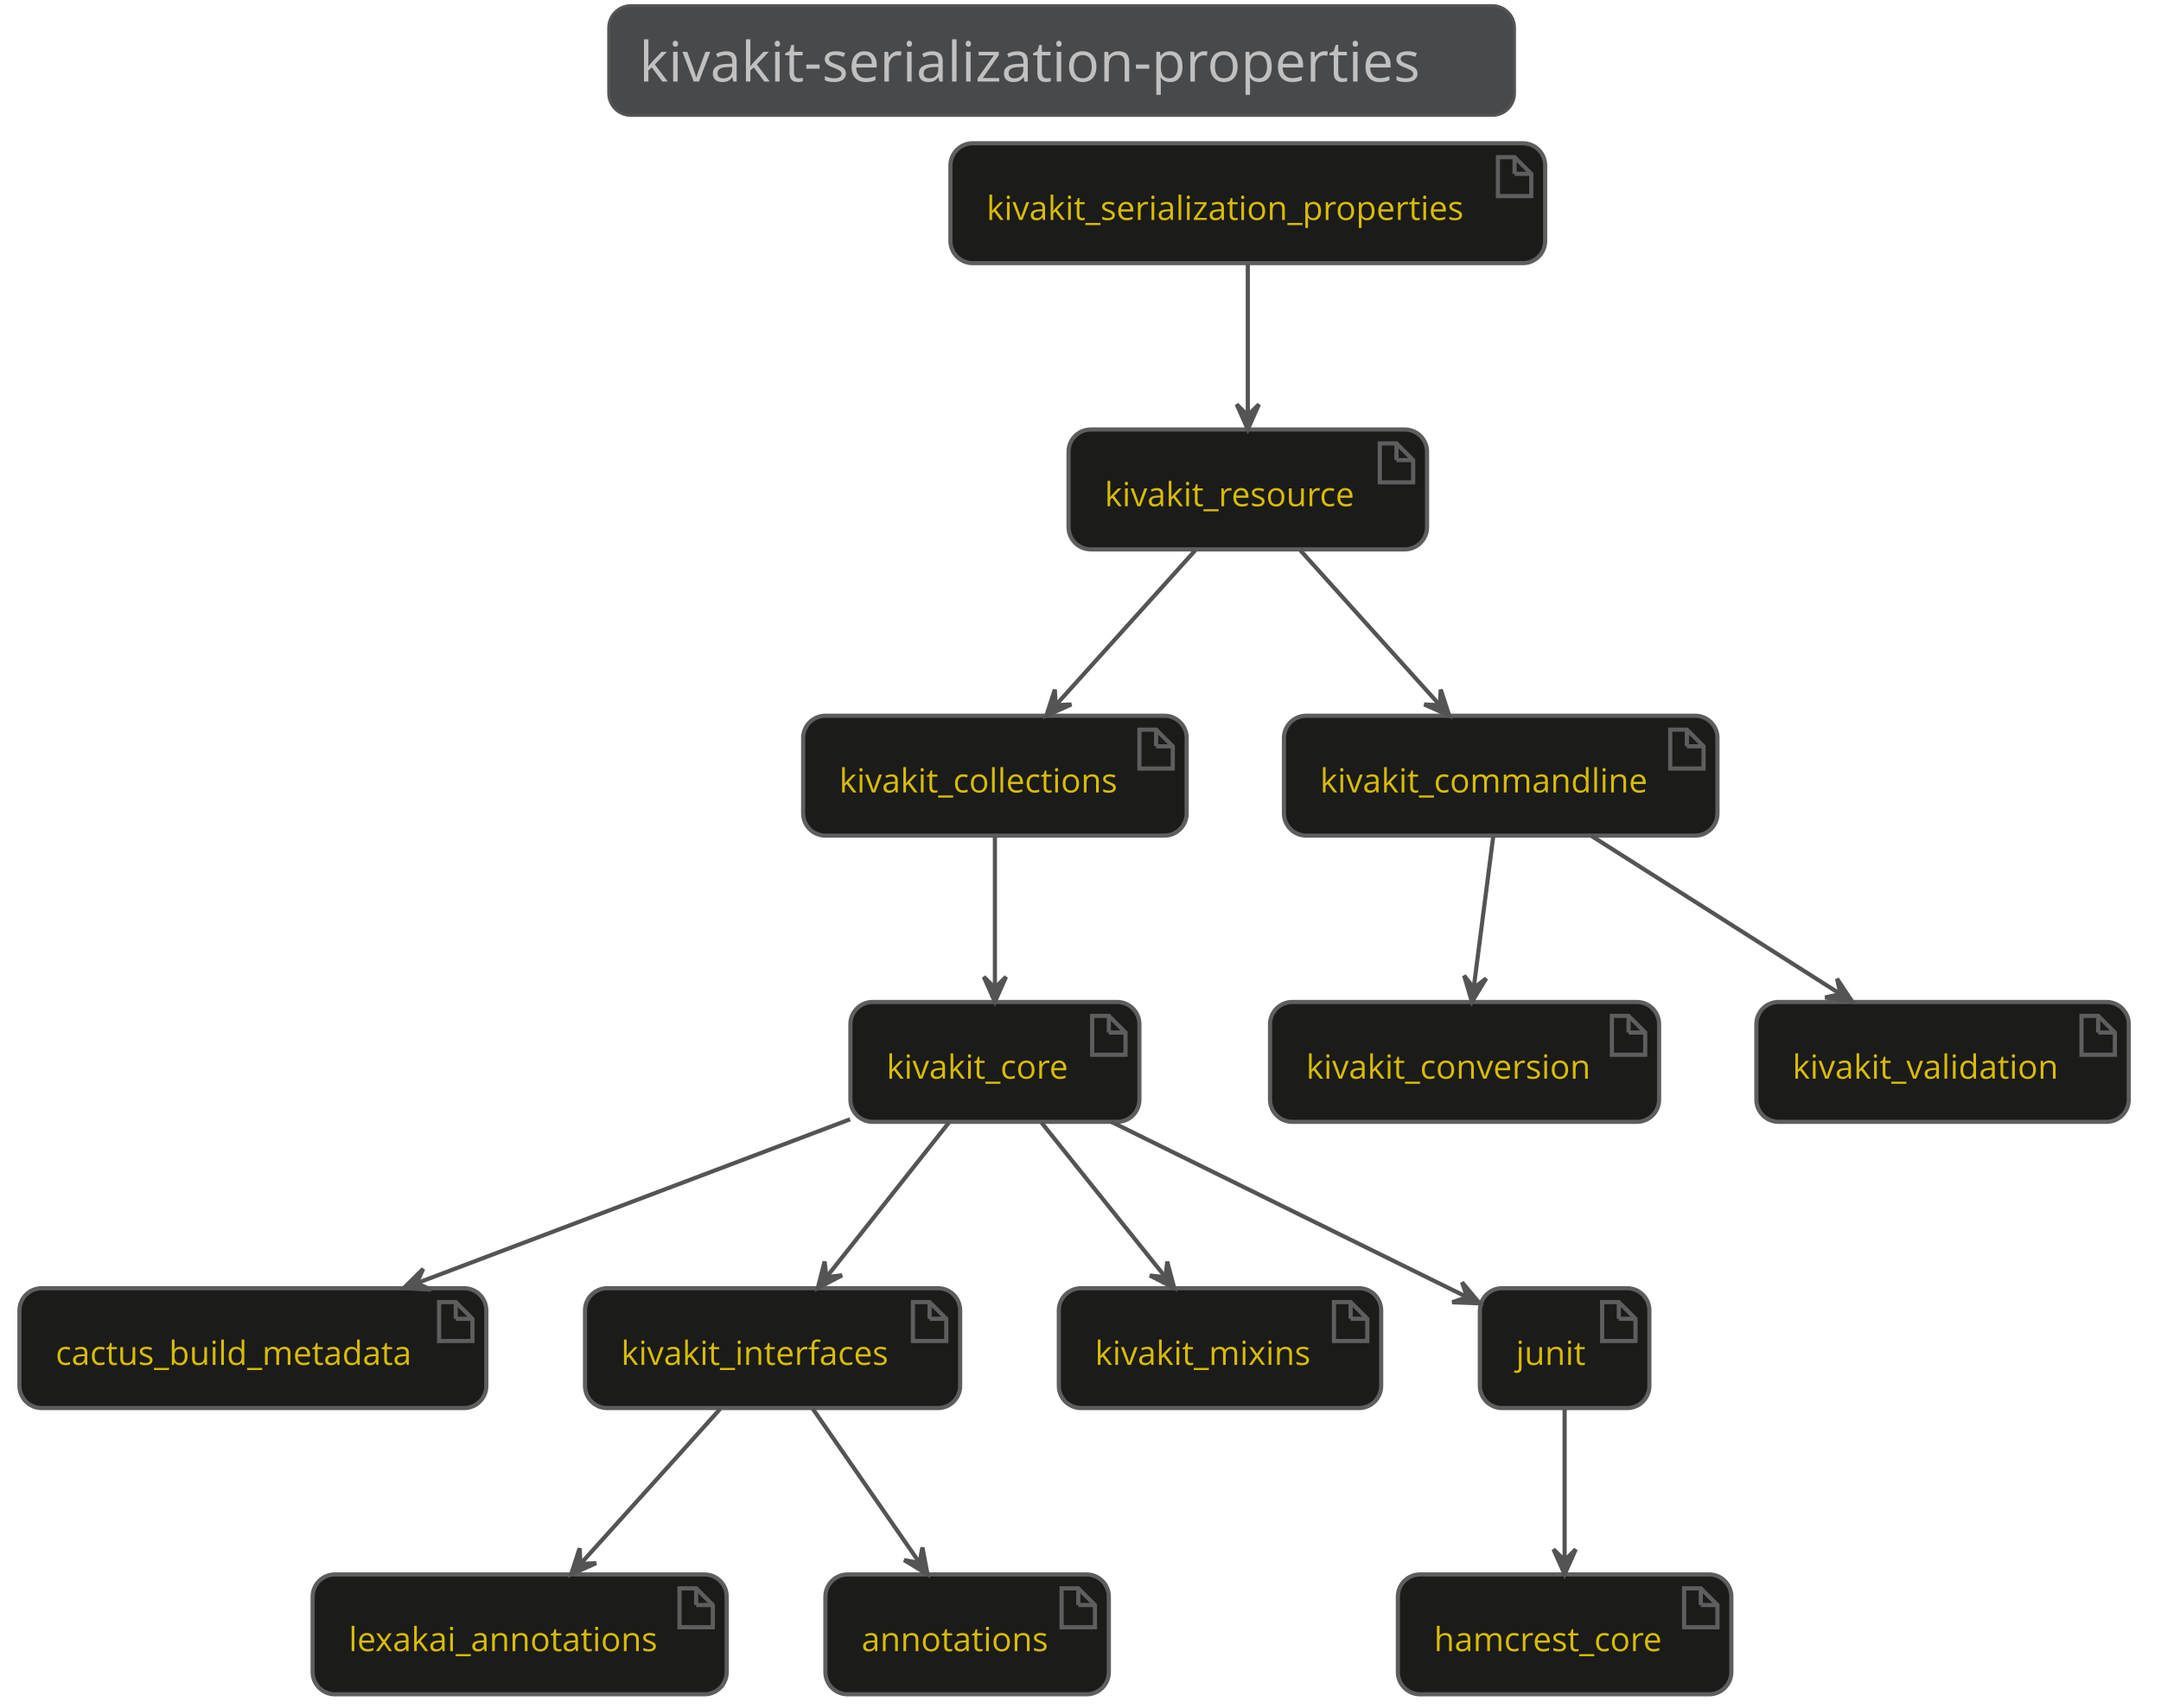
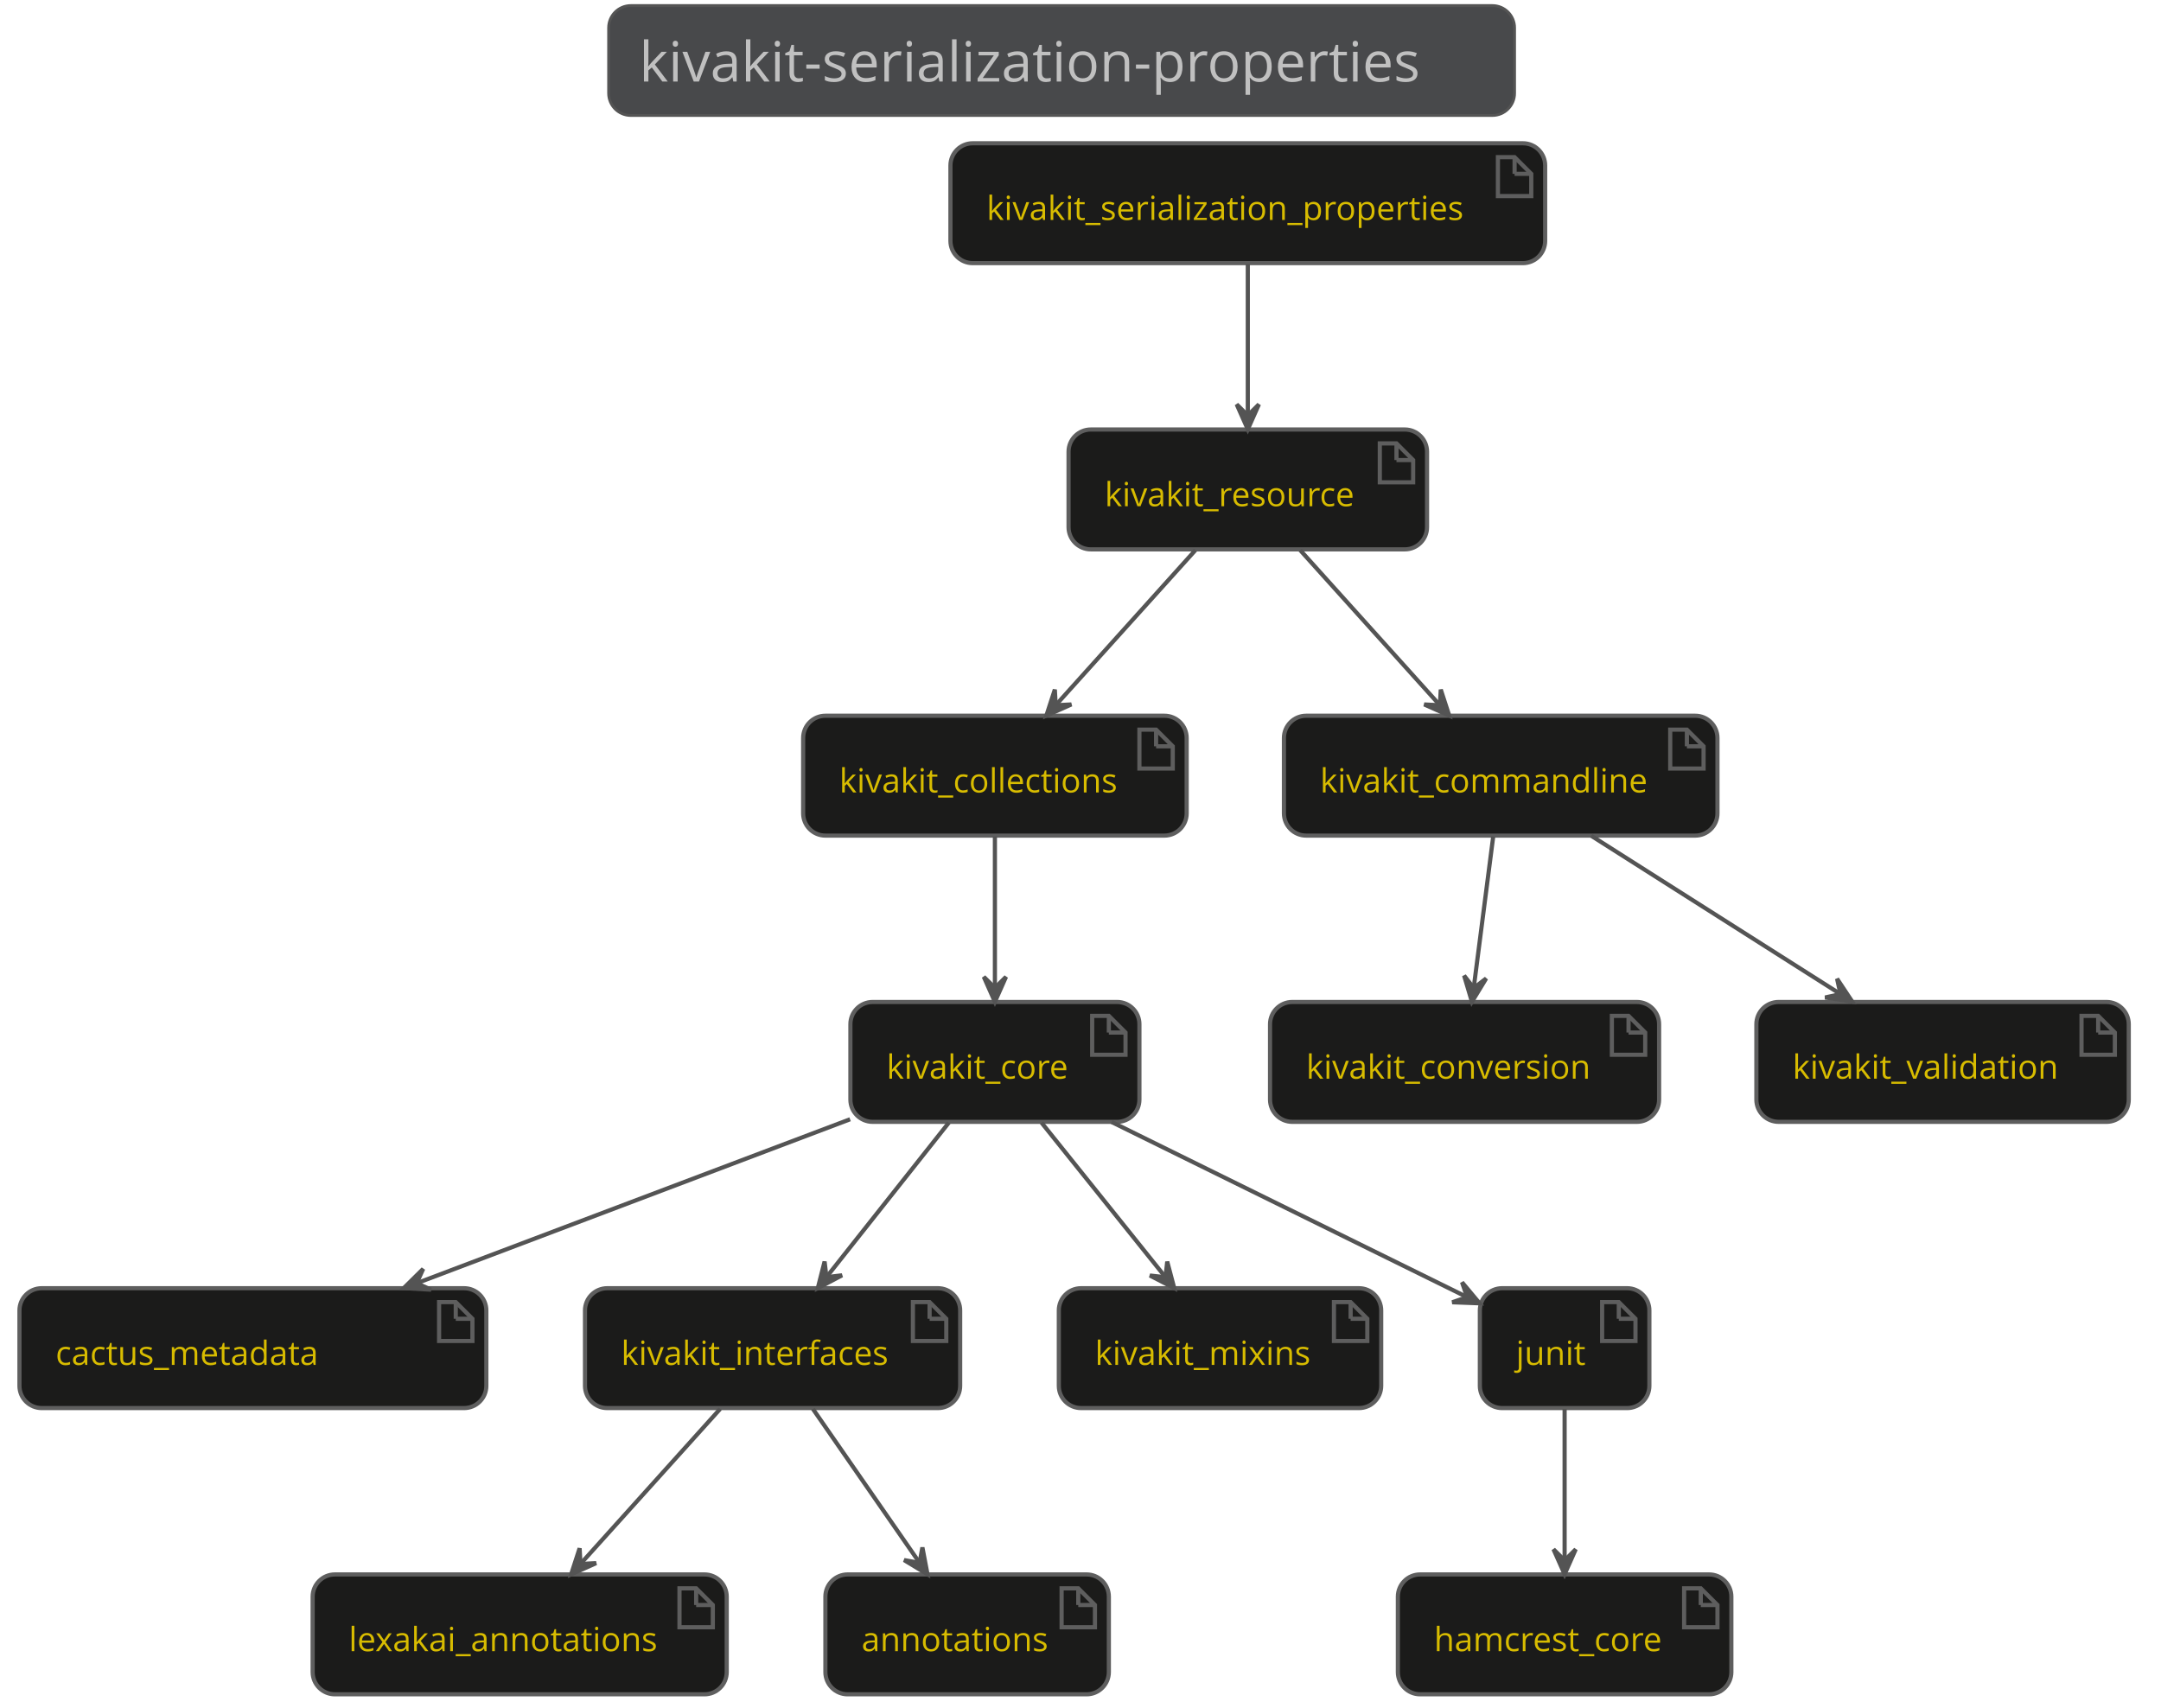
<svg xmlns="http://www.w3.org/2000/svg" contentScriptType="application/ecmascript" contentStyleType="text/css" height="640.625px" preserveAspectRatio="none" style="width:810px;height:640px;background:#333333;" version="1.1" viewBox="0 0 810 640" width="810.417px" zoomAndPan="magnify">
  <defs />
  <g>
    <rect fill="#48494B" height="41.203" rx="8.333" ry="8.333" style="stroke:#545454;stroke-width:1.042;" width="339.583" x="228.125" y="2.083" />
    <text fill="#C0C0C0" font-family="Open Sans,Avenir,Nunito,Arial,Helvetica,SansSerif" font-size="20.833" lengthAdjust="spacing" textLength="316.667" x="239.583" y="30.558">kivakit-serialization-properties</text>
    <rect fill="#1B1B1A" height="44.93" rx="8.333" ry="8.333" style="stroke:#5E5E5E;stroke-width:1.562;" width="175" x="7.292" y="482.87" />
    <polygon fill="#1B1B1A" points="164.583,488.078,164.583,502.661,177.083,502.661,177.083,494.328,170.833,488.078,164.583,488.078" style="stroke:#5E5E5E;stroke-width:1.562;" />
    <line style="stroke:#5E5E5E;stroke-width:1.562;" x1="170.833" x2="170.833" y1="488.078" y2="494.328" />
    <line style="stroke:#5E5E5E;stroke-width:1.562;" x1="177.083" x2="170.833" y1="494.328" y2="494.328" />
-     <text fill="#D8BC00" font-family="Open Sans,Avenir,Nunito,Arial,Helvetica,SansSerif" font-size="12.5" lengthAdjust="spacing" textLength="137.5" x="20.833" y="511.621">cactus_build_metadata</text>
+     <text fill="#D8BC00" font-family="Open Sans,Avenir,Nunito,Arial,Helvetica,SansSerif" font-size="12.5" lengthAdjust="spacing" textLength="137.5" x="20.833" y="511.621">cactus_metadata</text>
    <rect fill="#1B1B1A" height="44.93" rx="8.333" ry="8.333" style="stroke:#5E5E5E;stroke-width:1.562;" width="143.75" x="301.042" y="268.286" />
    <polygon fill="#1B1B1A" points="427.083,273.495,427.083,288.078,439.583,288.078,439.583,279.745,433.333,273.495,427.083,273.495" style="stroke:#5E5E5E;stroke-width:1.562;" />
    <line style="stroke:#5E5E5E;stroke-width:1.562;" x1="433.333" x2="433.333" y1="273.495" y2="279.745" />
    <line style="stroke:#5E5E5E;stroke-width:1.562;" x1="439.583" x2="433.333" y1="279.745" y2="279.745" />
    <text fill="#D8BC00" font-family="Open Sans,Avenir,Nunito,Arial,Helvetica,SansSerif" font-size="12.5" lengthAdjust="spacing" textLength="106.25" x="314.583" y="297.038">kivakit_collections</text>
    <rect fill="#1B1B1A" height="44.93" rx="8.333" ry="8.333" style="stroke:#5E5E5E;stroke-width:1.562;" width="162.5" x="481.25" y="268.286" />
    <polygon fill="#1B1B1A" points="626.042,273.495,626.042,288.078,638.542,288.078,638.542,279.745,632.292,273.495,626.042,273.495" style="stroke:#5E5E5E;stroke-width:1.562;" />
    <line style="stroke:#5E5E5E;stroke-width:1.562;" x1="632.292" x2="632.292" y1="273.495" y2="279.745" />
    <line style="stroke:#5E5E5E;stroke-width:1.562;" x1="638.542" x2="632.292" y1="279.745" y2="279.745" />
    <text fill="#D8BC00" font-family="Open Sans,Avenir,Nunito,Arial,Helvetica,SansSerif" font-size="12.5" lengthAdjust="spacing" textLength="125" x="494.792" y="297.038">kivakit_commandline</text>
    <rect fill="#1B1B1A" height="44.93" rx="8.333" ry="8.333" style="stroke:#5E5E5E;stroke-width:1.562;" width="145.833" x="476.042" y="375.578" />
    <polygon fill="#1B1B1A" points="604.167,380.786,604.167,395.37,616.667,395.37,616.667,387.036,610.417,380.786,604.167,380.786" style="stroke:#5E5E5E;stroke-width:1.562;" />
    <line style="stroke:#5E5E5E;stroke-width:1.562;" x1="610.417" x2="610.417" y1="380.786" y2="387.036" />
    <line style="stroke:#5E5E5E;stroke-width:1.562;" x1="616.667" x2="610.417" y1="387.036" y2="387.036" />
    <text fill="#D8BC00" font-family="Open Sans,Avenir,Nunito,Arial,Helvetica,SansSerif" font-size="12.5" lengthAdjust="spacing" textLength="108.333" x="489.583" y="404.329">kivakit_conversion</text>
    <rect fill="#1B1B1A" height="44.93" rx="8.333" ry="8.333" style="stroke:#5E5E5E;stroke-width:1.562;" width="108.333" x="318.75" y="375.578" />
    <polygon fill="#1B1B1A" points="409.375,380.786,409.375,395.37,421.875,395.37,421.875,387.036,415.625,380.786,409.375,380.786" style="stroke:#5E5E5E;stroke-width:1.562;" />
    <line style="stroke:#5E5E5E;stroke-width:1.562;" x1="415.625" x2="415.625" y1="380.786" y2="387.036" />
    <line style="stroke:#5E5E5E;stroke-width:1.562;" x1="421.875" x2="415.625" y1="387.036" y2="387.036" />
    <text fill="#D8BC00" font-family="Open Sans,Avenir,Nunito,Arial,Helvetica,SansSerif" font-size="12.5" lengthAdjust="spacing" textLength="70.833" x="332.292" y="404.329">kivakit_core</text>
    <rect fill="#1B1B1A" height="44.93" rx="8.333" ry="8.333" style="stroke:#5E5E5E;stroke-width:1.562;" width="140.625" x="219.271" y="482.87" />
    <polygon fill="#1B1B1A" points="342.188,488.078,342.188,502.661,354.688,502.661,354.688,494.328,348.438,488.078,342.188,488.078" style="stroke:#5E5E5E;stroke-width:1.562;" />
    <line style="stroke:#5E5E5E;stroke-width:1.562;" x1="348.438" x2="348.438" y1="488.078" y2="494.328" />
    <line style="stroke:#5E5E5E;stroke-width:1.562;" x1="354.688" x2="348.438" y1="494.328" y2="494.328" />
    <text fill="#D8BC00" font-family="Open Sans,Avenir,Nunito,Arial,Helvetica,SansSerif" font-size="12.5" lengthAdjust="spacing" textLength="103.125" x="232.812" y="511.621">kivakit_interfaces</text>
    <rect fill="#1B1B1A" height="44.93" rx="8.333" ry="8.333" style="stroke:#5E5E5E;stroke-width:1.562;" width="120.833" x="396.875" y="482.87" />
    <polygon fill="#1B1B1A" points="500,488.078,500,502.661,512.5,502.661,512.5,494.328,506.25,488.078,500,488.078" style="stroke:#5E5E5E;stroke-width:1.562;" />
    <line style="stroke:#5E5E5E;stroke-width:1.562;" x1="506.25" x2="506.25" y1="488.078" y2="494.328" />
    <line style="stroke:#5E5E5E;stroke-width:1.562;" x1="512.5" x2="506.25" y1="494.328" y2="494.328" />
    <text fill="#D8BC00" font-family="Open Sans,Avenir,Nunito,Arial,Helvetica,SansSerif" font-size="12.5" lengthAdjust="spacing" textLength="83.333" x="410.417" y="511.621">kivakit_mixins</text>
    <rect fill="#1B1B1A" height="44.93" rx="8.333" ry="8.333" style="stroke:#5E5E5E;stroke-width:1.562;" width="134.375" x="400.521" y="160.994" />
    <polygon fill="#1B1B1A" points="517.188,166.203,517.188,180.786,529.688,180.786,529.688,172.453,523.438,166.203,517.188,166.203" style="stroke:#5E5E5E;stroke-width:1.562;" />
    <line style="stroke:#5E5E5E;stroke-width:1.562;" x1="523.438" x2="523.438" y1="166.203" y2="172.453" />
    <line style="stroke:#5E5E5E;stroke-width:1.562;" x1="529.688" x2="523.438" y1="172.453" y2="172.453" />
    <text fill="#D8BC00" font-family="Open Sans,Avenir,Nunito,Arial,Helvetica,SansSerif" font-size="12.5" lengthAdjust="spacing" textLength="96.875" x="414.062" y="189.746">kivakit_resource</text>
    <rect fill="#1B1B1A" height="44.93" rx="8.333" ry="8.333" style="stroke:#5E5E5E;stroke-width:1.562;" width="222.917" x="356.25" y="53.703" />
    <polygon fill="#1B1B1A" points="561.458,58.911,561.458,73.495,573.958,73.495,573.958,65.161,567.708,58.911,561.458,58.911" style="stroke:#5E5E5E;stroke-width:1.562;" />
    <line style="stroke:#5E5E5E;stroke-width:1.562;" x1="567.708" x2="567.708" y1="58.911" y2="65.161" />
    <line style="stroke:#5E5E5E;stroke-width:1.562;" x1="573.958" x2="567.708" y1="65.161" y2="65.161" />
    <text fill="#D8BC00" font-family="Open Sans,Avenir,Nunito,Arial,Helvetica,SansSerif" font-size="12.5" lengthAdjust="spacing" textLength="185.417" x="369.792" y="82.454">kivakit_serialization_properties</text>
    <rect fill="#1B1B1A" height="44.93" rx="8.333" ry="8.333" style="stroke:#5E5E5E;stroke-width:1.562;" width="139.583" x="658.333" y="375.578" />
    <polygon fill="#1B1B1A" points="780.208,380.786,780.208,395.37,792.708,395.37,792.708,387.036,786.458,380.786,780.208,380.786" style="stroke:#5E5E5E;stroke-width:1.562;" />
    <line style="stroke:#5E5E5E;stroke-width:1.562;" x1="786.458" x2="786.458" y1="380.786" y2="387.036" />
    <line style="stroke:#5E5E5E;stroke-width:1.562;" x1="792.708" x2="786.458" y1="387.036" y2="387.036" />
    <text fill="#D8BC00" font-family="Open Sans,Avenir,Nunito,Arial,Helvetica,SansSerif" font-size="12.5" lengthAdjust="spacing" textLength="102.083" x="671.875" y="404.329">kivakit_validation</text>
    <rect fill="#1B1B1A" height="44.93" rx="8.333" ry="8.333" style="stroke:#5E5E5E;stroke-width:1.562;" width="155.208" x="117.188" y="590.161" />
    <polygon fill="#1B1B1A" points="254.688,595.37,254.688,609.953,267.188,609.953,267.188,601.62,260.938,595.37,254.688,595.37" style="stroke:#5E5E5E;stroke-width:1.562;" />
    <line style="stroke:#5E5E5E;stroke-width:1.562;" x1="260.938" x2="260.938" y1="595.37" y2="601.62" />
    <line style="stroke:#5E5E5E;stroke-width:1.562;" x1="267.188" x2="260.938" y1="601.62" y2="601.62" />
    <text fill="#D8BC00" font-family="Open Sans,Avenir,Nunito,Arial,Helvetica,SansSerif" font-size="12.5" lengthAdjust="spacing" textLength="117.708" x="130.729" y="618.913">lexakai_annotations</text>
    <rect fill="#1B1B1A" height="44.93" rx="8.333" ry="8.333" style="stroke:#5E5E5E;stroke-width:1.562;" width="63.542" x="554.688" y="482.87" />
    <polygon fill="#1B1B1A" points="600.521,488.078,600.521,502.661,613.021,502.661,613.021,494.328,606.771,488.078,600.521,488.078" style="stroke:#5E5E5E;stroke-width:1.562;" />
    <line style="stroke:#5E5E5E;stroke-width:1.562;" x1="606.771" x2="606.771" y1="488.078" y2="494.328" />
    <line style="stroke:#5E5E5E;stroke-width:1.562;" x1="613.021" x2="606.771" y1="494.328" y2="494.328" />
    <text fill="#D8BC00" font-family="Open Sans,Avenir,Nunito,Arial,Helvetica,SansSerif" font-size="12.5" lengthAdjust="spacing" textLength="26.042" x="568.229" y="511.621">junit</text>
    <rect fill="#1B1B1A" height="44.93" rx="8.333" ry="8.333" style="stroke:#5E5E5E;stroke-width:1.562;" width="125" x="523.958" y="590.161" />
    <polygon fill="#1B1B1A" points="631.25,595.37,631.25,609.953,643.75,609.953,643.75,601.62,637.5,595.37,631.25,595.37" style="stroke:#5E5E5E;stroke-width:1.562;" />
    <line style="stroke:#5E5E5E;stroke-width:1.562;" x1="637.5" x2="637.5" y1="595.37" y2="601.62" />
    <line style="stroke:#5E5E5E;stroke-width:1.562;" x1="643.75" x2="637.5" y1="601.62" y2="601.62" />
    <text fill="#D8BC00" font-family="Open Sans,Avenir,Nunito,Arial,Helvetica,SansSerif" font-size="12.5" lengthAdjust="spacing" textLength="87.5" x="537.5" y="618.913">hamcrest_core</text>
    <rect fill="#1B1B1A" height="44.93" rx="8.333" ry="8.333" style="stroke:#5E5E5E;stroke-width:1.562;" width="106.25" x="309.375" y="590.161" />
    <polygon fill="#1B1B1A" points="397.917,595.37,397.917,609.953,410.417,609.953,410.417,601.62,404.167,595.37,397.917,595.37" style="stroke:#5E5E5E;stroke-width:1.562;" />
    <line style="stroke:#5E5E5E;stroke-width:1.562;" x1="404.167" x2="404.167" y1="595.37" y2="601.62" />
    <line style="stroke:#5E5E5E;stroke-width:1.562;" x1="410.417" x2="404.167" y1="601.62" y2="601.62" />
    <text fill="#D8BC00" font-family="Open Sans,Avenir,Nunito,Arial,Helvetica,SansSerif" font-size="12.5" lengthAdjust="spacing" textLength="68.75" x="322.917" y="618.913">annotations</text>
    <path d="M586.458,528.109 C586.458,544.578 586.458,567.276 586.458,584.828 " fill="none" id="junit-to-hamcrest_core" style="stroke:#545454;stroke-width:1.562;" />
    <polygon fill="#545454" points="586.458,590.109,590.625,580.734,586.458,584.901,582.292,580.734,586.458,590.109" style="stroke:#545454;stroke-width:1.562;" />
    <path d="M372.917,313.526 C372.917,329.995 372.917,352.692 372.917,370.245 " fill="none" id="kivakit_collections-to-kivakit_core" style="stroke:#545454;stroke-width:1.562;" />
    <polygon fill="#545454" points="372.917,375.526,377.083,366.151,372.917,370.317,368.75,366.151,372.917,375.526" style="stroke:#545454;stroke-width:1.562;" />
    <path d="M559.698,313.526 C557.573,329.995 554.656,352.692 552.396,370.245 " fill="none" id="kivakit_commandline-to-kivakit_conversion" style="stroke:#545454;stroke-width:1.562;" />
    <polygon fill="#545454" points="551.719,375.526,557.057,366.764,552.389,370.361,548.792,365.693,551.719,375.526" style="stroke:#545454;stroke-width:1.562;" />
    <path d="M596.417,313.265 C623.542,330.505 661.583,354.661 689.812,372.599 " fill="none" id="kivakit_commandline-to-kivakit_validation" style="stroke:#545454;stroke-width:1.562;" />
    <polygon fill="#545454" points="694.25,375.421,688.583,366.869,689.858,372.622,684.105,373.897,694.25,375.421" style="stroke:#545454;stroke-width:1.562;" />
-     <path d="M318.635,419.546 C272.021,437.182 204.854,462.588 156.26,480.974 " fill="none" id="kivakit_core-to-cactus_build_metadata" style="stroke:#545454;stroke-width:1.562;" />
+     <path d="M318.635,419.546 C272.021,437.182 204.854,462.588 156.26,480.974 " fill="none" id="kivakit_core-to-cactus_metadata" style="stroke:#545454;stroke-width:1.562;" />
    <polygon fill="#545454" points="151.323,482.838,161.566,483.421,156.195,480.996,158.619,475.626,151.323,482.838" style="stroke:#545454;stroke-width:1.562;" />
    <path d="M416.646,420.557 C455.885,439.89 512.812,467.942 549.74,486.13 " fill="none" id="kivakit_core-to-junit" style="stroke:#545454;stroke-width:1.562;" />
    <polygon fill="#545454" points="554.594,488.526,548.011,480.657,549.918,486.232,544.342,488.139,554.594,488.526" style="stroke:#545454;stroke-width:1.562;" />
    <path d="M355.646,420.817 C342.375,437.567 324,460.765 310,478.442 " fill="none" id="kivakit_core-to-kivakit_interfaces" style="stroke:#545454;stroke-width:1.562;" />
    <polygon fill="#545454" points="306.542,482.817,315.62,478.039,309.768,478.729,309.078,472.877,306.542,482.817" style="stroke:#545454;stroke-width:1.562;" />
    <path d="M390.396,420.817 C403.833,437.567 422.438,460.765 436.615,478.442 " fill="none" id="kivakit_core-to-kivakit_mixins" style="stroke:#545454;stroke-width:1.562;" />
    <polygon fill="#545454" points="440.125,482.817,437.509,472.897,436.866,478.755,431.009,478.112,440.125,482.817" style="stroke:#545454;stroke-width:1.562;" />
    <path d="M304.688,528.109 C316.302,544.859 332.385,568.057 344.635,585.734 " fill="none" id="kivakit_interfaces-to-annotations" style="stroke:#545454;stroke-width:1.562;" />
    <polygon fill="#545454" points="347.656,590.109,345.738,580.031,344.688,585.829,338.89,584.779,347.656,590.109" style="stroke:#545454;stroke-width:1.562;" />
    <path d="M269.938,528.109 C254.719,545.005 233.594,568.453 217.615,586.182 " fill="none" id="kivakit_interfaces-to-lexakai_annotations" style="stroke:#545454;stroke-width:1.562;" />
    <polygon fill="#545454" points="214.083,590.109,223.452,585.928,217.567,586.238,217.258,580.353,214.083,590.109" style="stroke:#545454;stroke-width:1.562;" />
    <path d="M448.062,206.234 C432.844,223.13 411.719,246.578 395.74,264.307 " fill="none" id="kivakit_resource-to-kivakit_collections" style="stroke:#545454;stroke-width:1.562;" />
    <polygon fill="#545454" points="392.208,268.234,401.577,264.053,395.692,264.363,395.383,258.478,392.208,268.234" style="stroke:#545454;stroke-width:1.562;" />
    <path d="M487.354,206.234 C502.573,223.13 523.698,246.578 539.677,264.307 " fill="none" id="kivakit_resource-to-kivakit_commandline" style="stroke:#545454;stroke-width:1.562;" />
    <polygon fill="#545454" points="543.208,268.234,540.034,258.478,539.724,264.363,533.84,264.053,543.208,268.234" style="stroke:#545454;stroke-width:1.562;" />
    <path d="M467.708,98.942 C467.708,115.411 467.708,138.109 467.708,155.661 " fill="none" id="kivakit_serialization_properties-to-kivakit_resource" style="stroke:#545454;stroke-width:1.562;" />
    <polygon fill="#545454" points="467.708,160.942,471.875,151.567,467.708,155.734,463.542,151.567,467.708,160.942" style="stroke:#545454;stroke-width:1.562;" />
  </g>
</svg>
